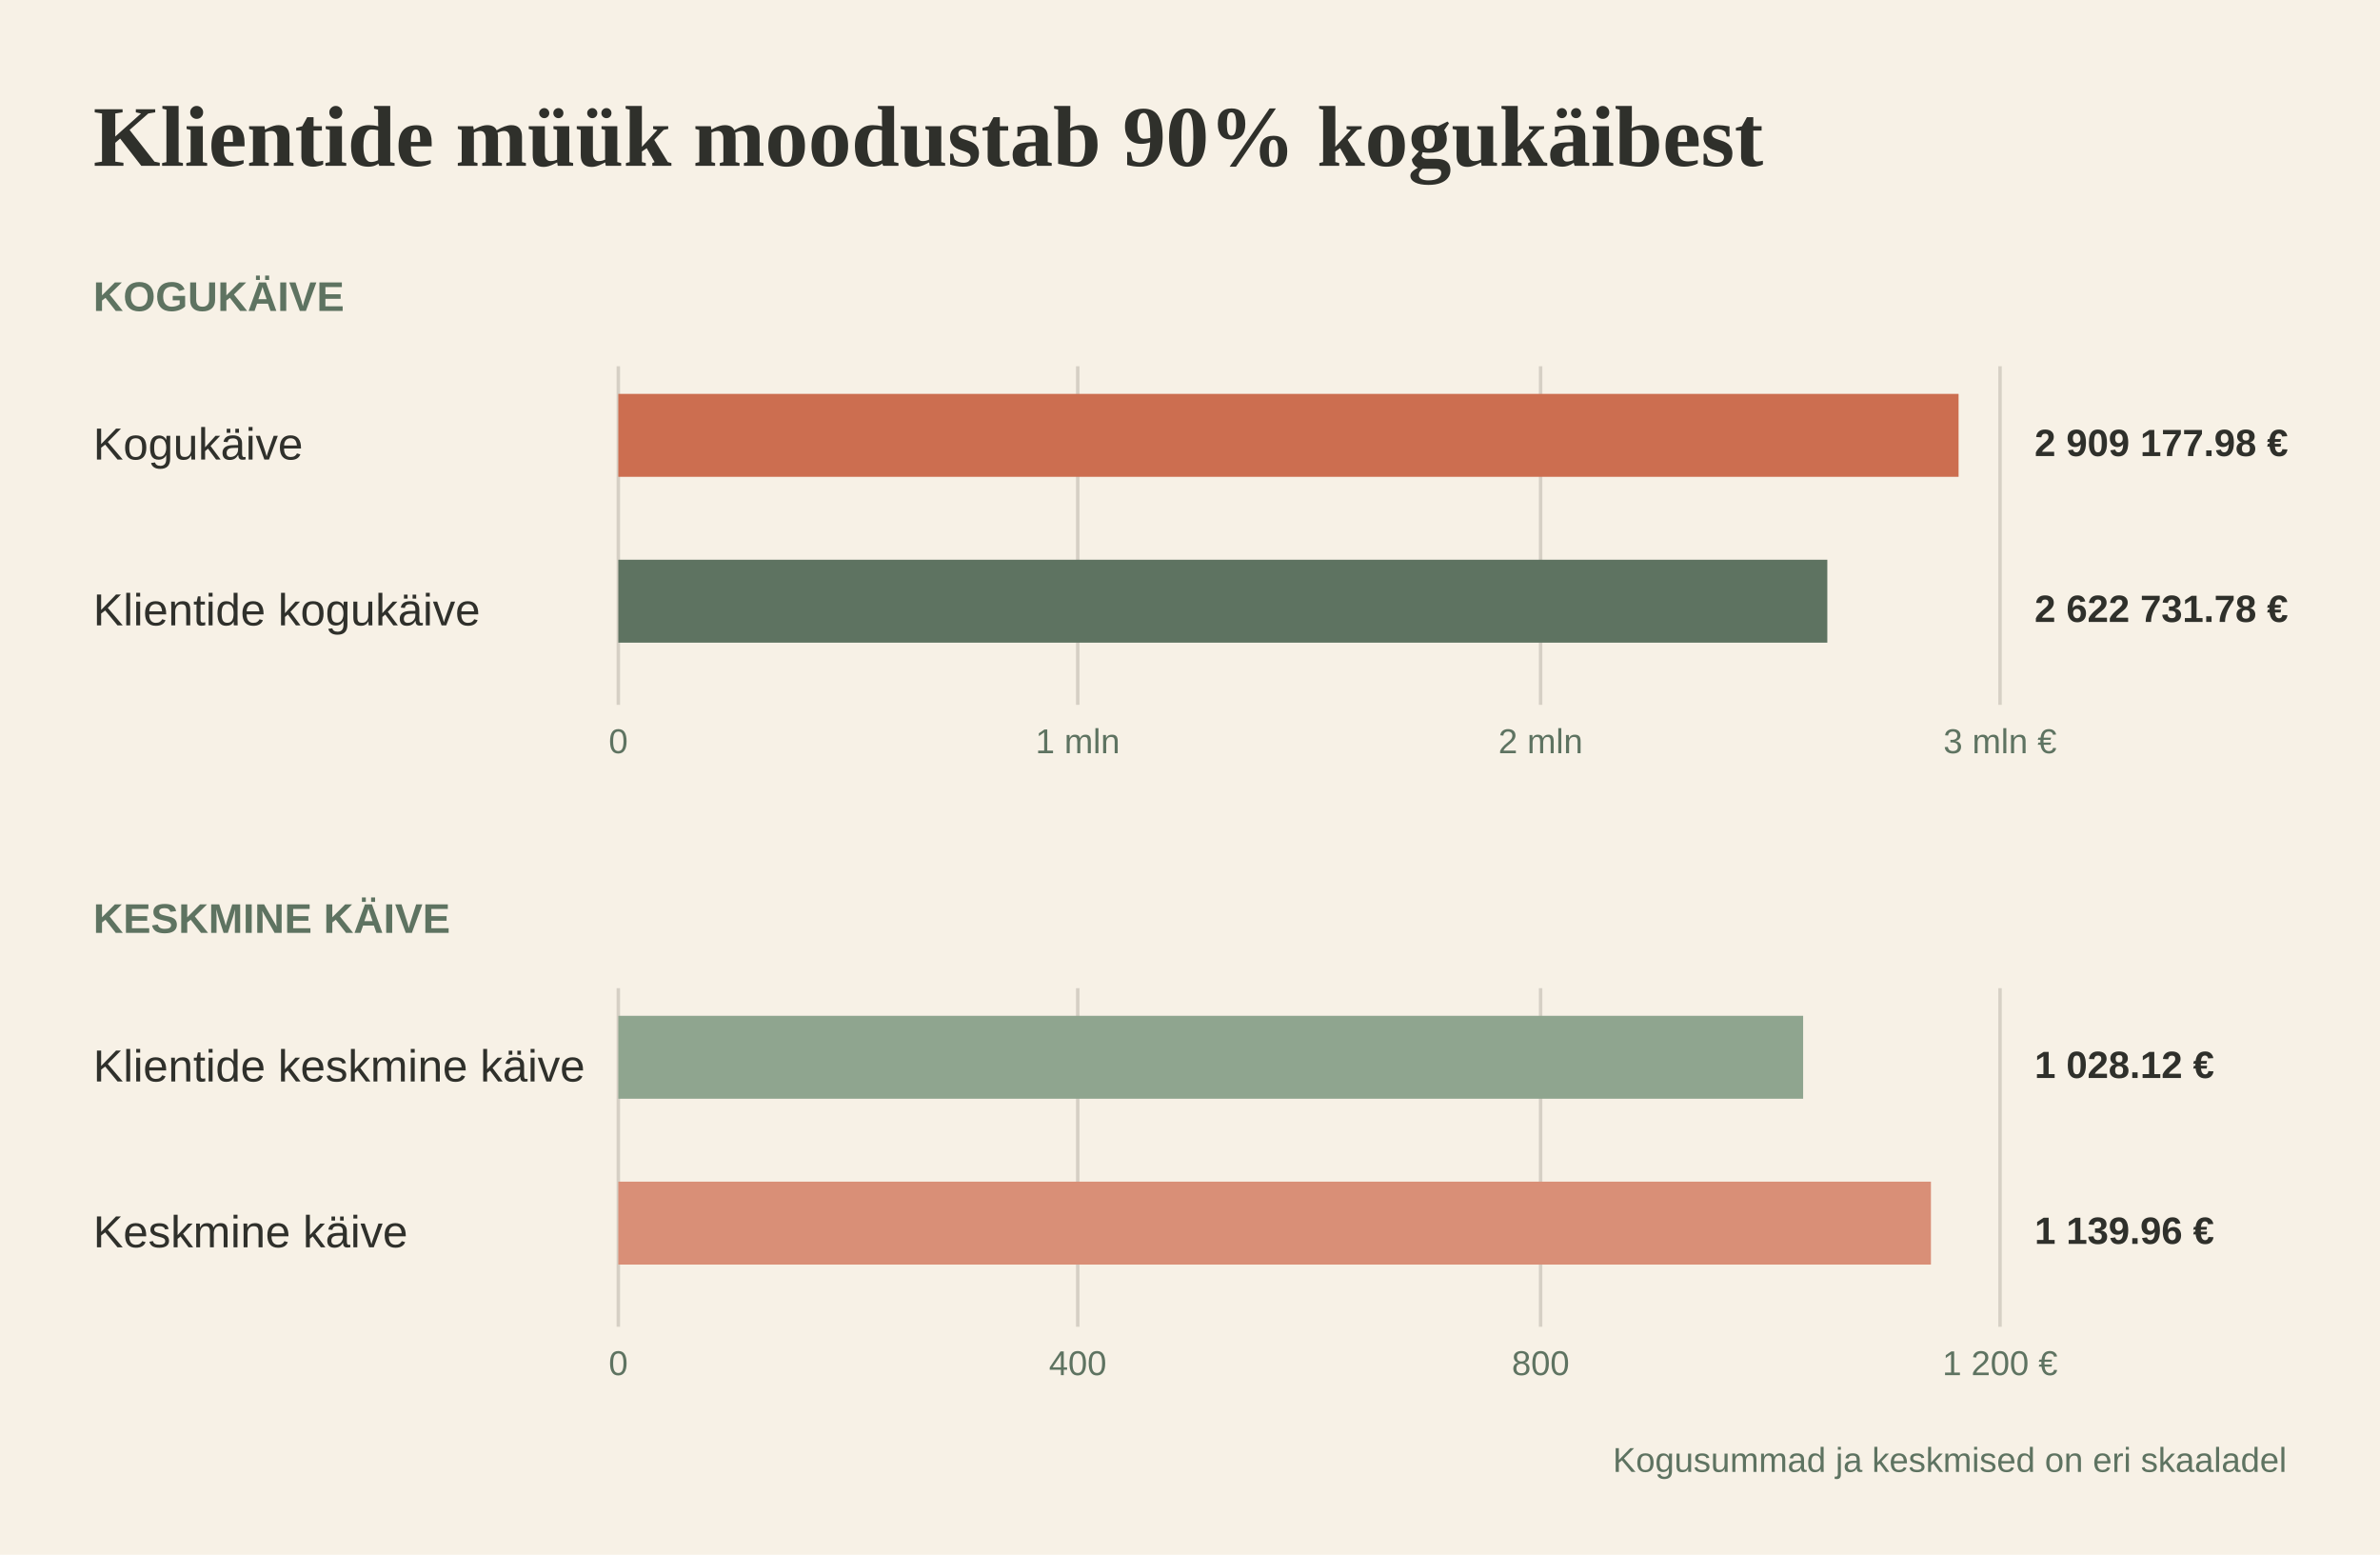
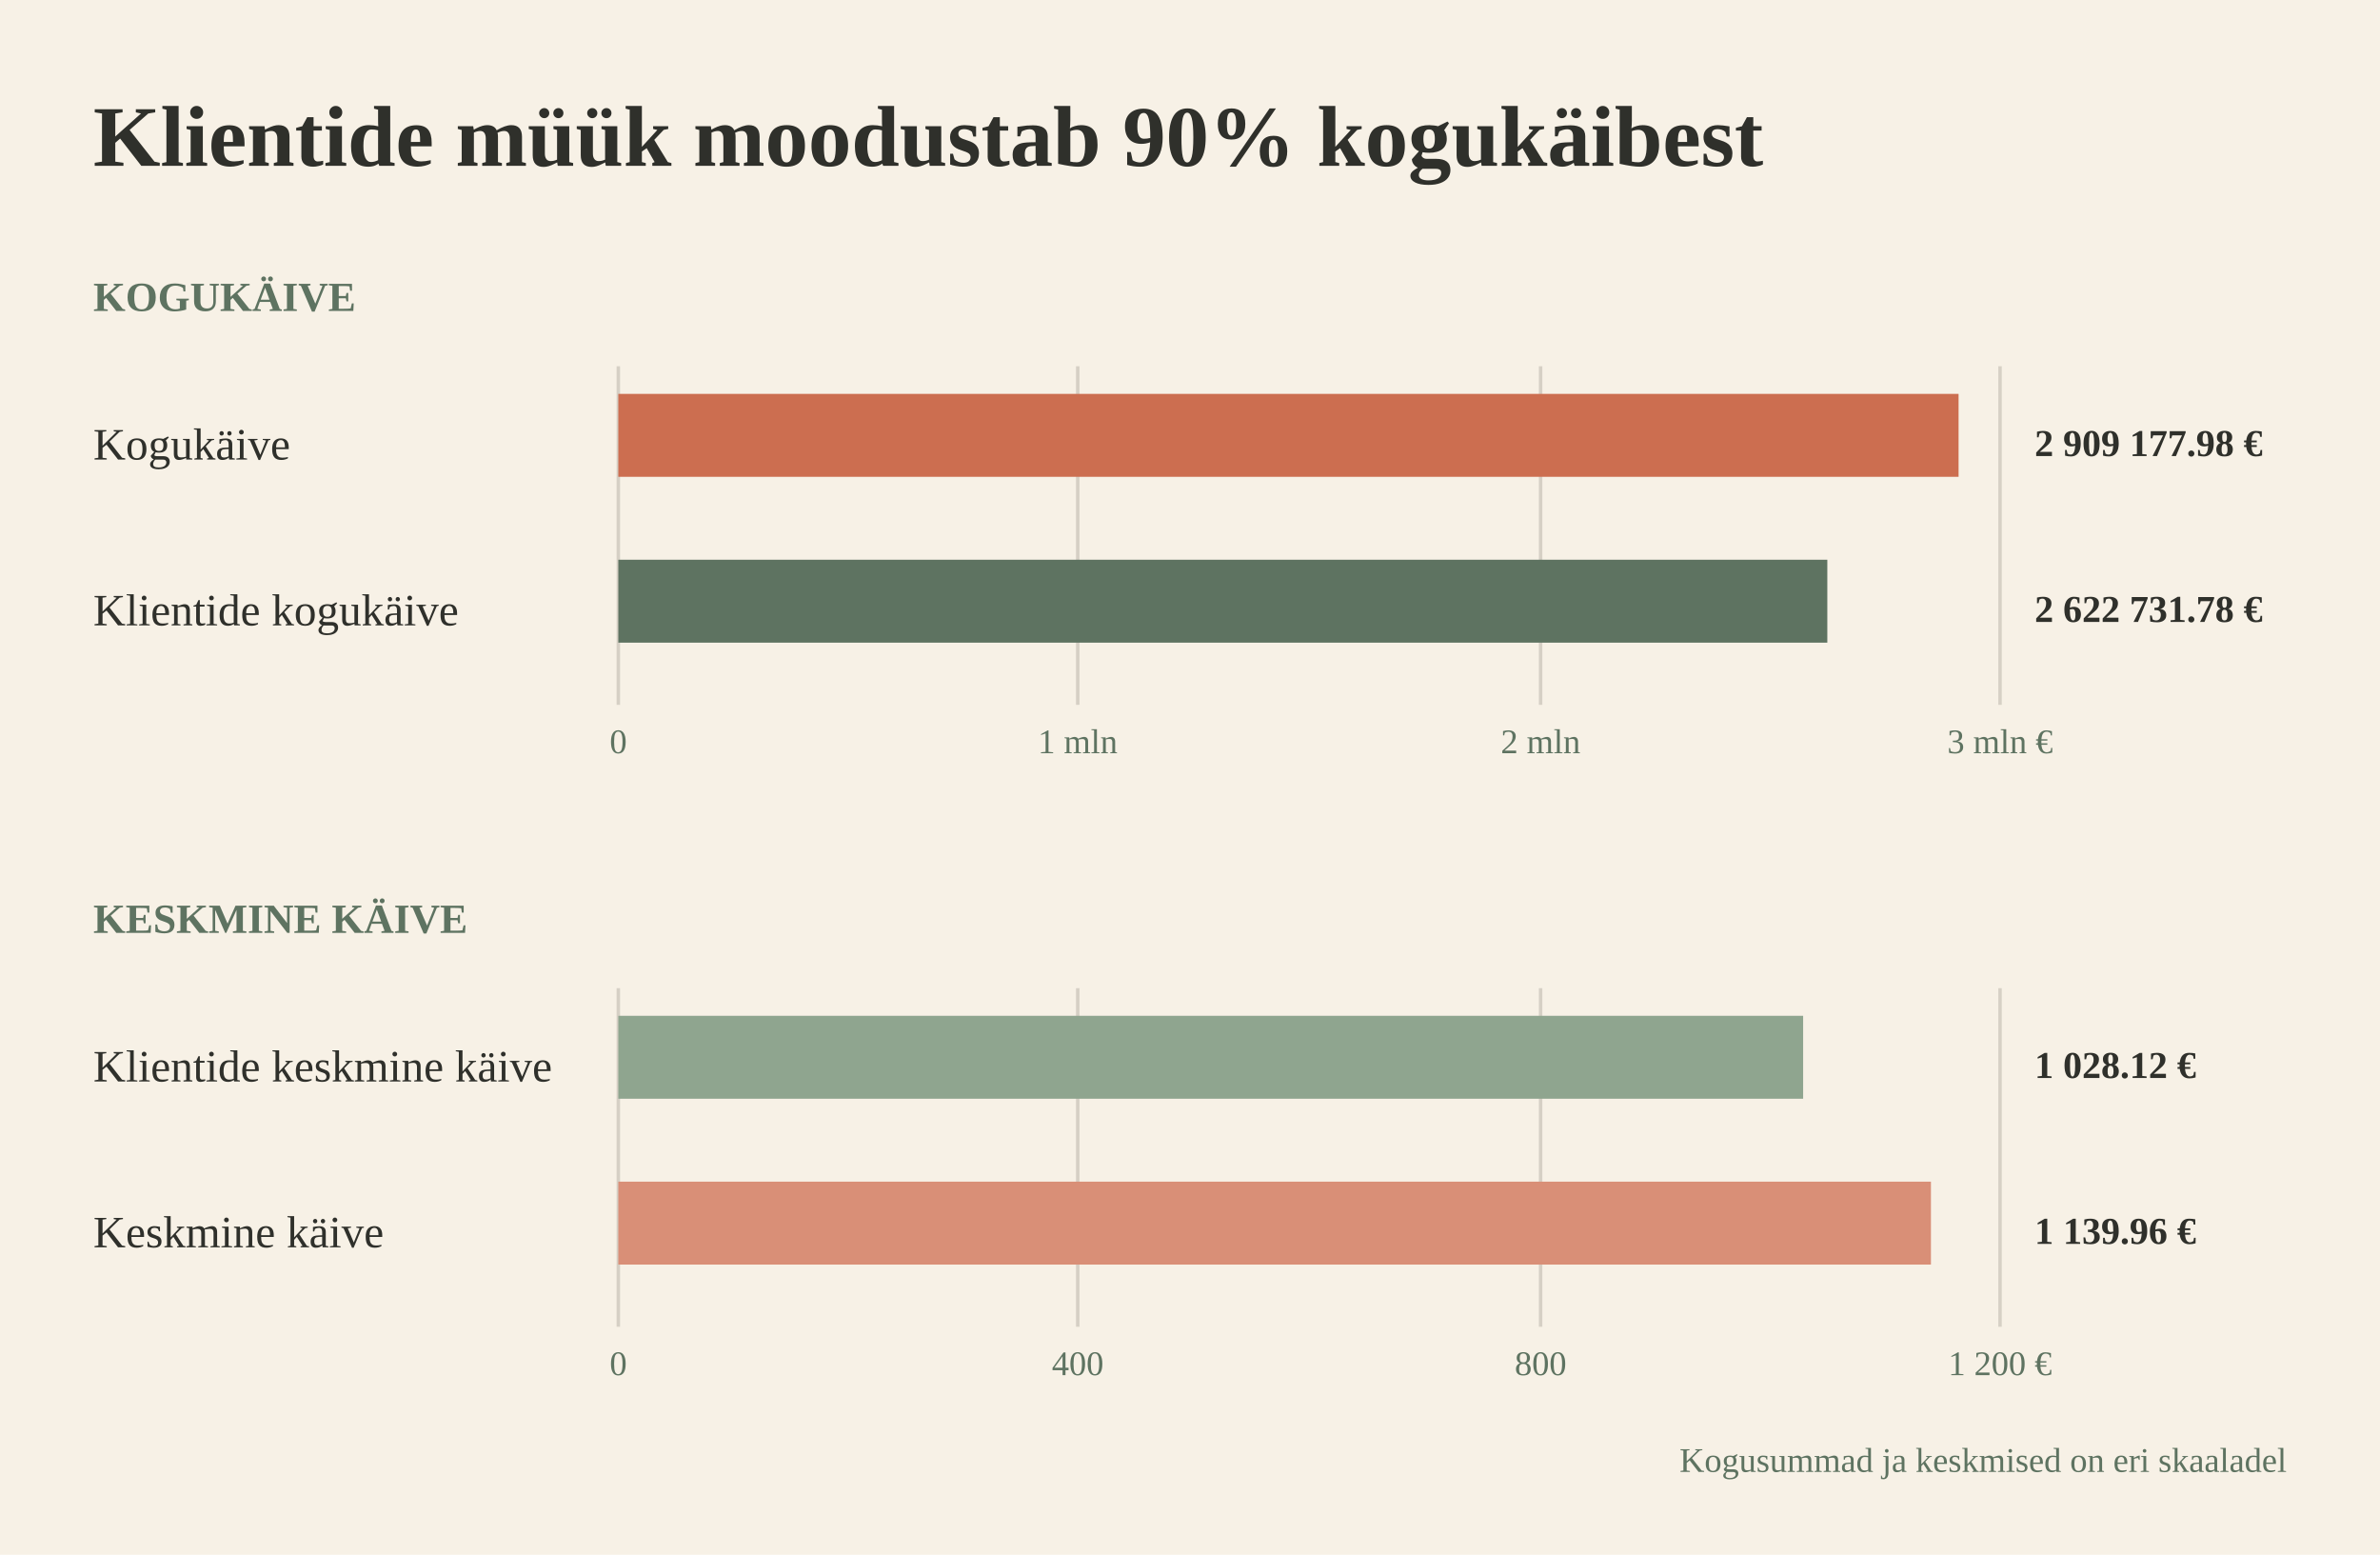
<svg xmlns="http://www.w3.org/2000/svg" width="689" height="450" viewBox="71 0 689 450" role="img" aria-labelledby="title desc">
  <rect x="71" y="0" width="689" height="450" fill="#F7F1E6" />
  <text x="98" y="48" text-anchor="start" font-family="Georgia, 'Times New Roman', serif" font-size="25" font-weight="700" fill="#2F302B">
    Klientide müük moodustab 90% kogukäibest
  </text>
-   <text x="98" y="90" text-anchor="start" font-family="Arial, Helvetica, sans-serif" font-size="12" font-weight="700" fill="#5E7361">
+   <text x="98" y="90" text-anchor="start" font-family="Georgia, 'Times New Roman', serif" font-size="12" font-weight="700" fill="#5E7361">
    KOGUKÄIVE
  </text>
  <g stroke="#D6D0C5" stroke-width="1">
    <line x1="250" y1="106" x2="250" y2="204" />
    <line x1="383" y1="106" x2="383" y2="204" />
    <line x1="517" y1="106" x2="517" y2="204" />
    <line x1="650" y1="106" x2="650" y2="204" />
  </g>
-   <g font-family="Arial, Helvetica, sans-serif" font-size="13" fill="#2F302B" text-anchor="start">
+   <g font-family="Georgia, 'Times New Roman', serif" font-size="13" fill="#2F302B" text-anchor="start">
    <text x="98" y="133">
      Kogukäive
    </text>
    <text x="98" y="181">
      Klientide kogukäive
    </text>
  </g>
  <rect x="250" y="114" width="388" height="24" fill="#CC6E50" />
  <rect x="250" y="162" width="350" height="24" fill="#5E7361" />
-   <g font-family="Arial, Helvetica, sans-serif" font-size="11" font-weight="700" fill="#2F302B" text-anchor="start">
+   <g font-family="Georgia, 'Times New Roman', serif" font-size="11" font-weight="700" fill="#2F302B" text-anchor="start">
    <text x="660" y="132">
      2 909 177.98 €
    </text>
    <text x="660" y="180">
      2 622 731.78 €
    </text>
  </g>
-   <g font-family="Arial, Helvetica, sans-serif" font-size="10" fill="#5E7361">
+   <g font-family="Georgia, 'Times New Roman', serif" font-size="10" fill="#5E7361">
    <text x="250" y="218" text-anchor="middle">
      0
    </text>
    <text x="383" y="218" text-anchor="middle">
      1 mln
    </text>
    <text x="517" y="218" text-anchor="middle">
      2 mln
    </text>
    <text x="650" y="218" text-anchor="middle">
      3 mln €
    </text>
  </g>
-   <text x="98" y="270" text-anchor="start" font-family="Arial, Helvetica, sans-serif" font-size="12" font-weight="700" fill="#5E7361">
+   <text x="98" y="270" text-anchor="start" font-family="Georgia, 'Times New Roman', serif" font-size="12" font-weight="700" fill="#5E7361">
    KESKMINE KÄIVE
  </text>
  <g stroke="#D6D0C5" stroke-width="1">
    <line x1="250" y1="286" x2="250" y2="384" />
    <line x1="383" y1="286" x2="383" y2="384" />
    <line x1="517" y1="286" x2="517" y2="384" />
    <line x1="650" y1="286" x2="650" y2="384" />
  </g>
-   <g font-family="Arial, Helvetica, sans-serif" font-size="13" fill="#2F302B" text-anchor="start">
+   <g font-family="Georgia, 'Times New Roman', serif" font-size="13" fill="#2F302B" text-anchor="start">
    <text x="98" y="313">
      Klientide keskmine käive
    </text>
    <text x="98" y="361">
      Keskmine käive
    </text>
  </g>
  <rect x="250" y="294" width="343" height="24" fill="#8FA58F" />
  <rect x="250" y="342" width="380" height="24" fill="#D98F77" />
-   <g font-family="Arial, Helvetica, sans-serif" font-size="11" font-weight="700" fill="#2F302B" text-anchor="start">
+   <g font-family="Georgia, 'Times New Roman', serif" font-size="11" font-weight="700" fill="#2F302B" text-anchor="start">
    <text x="660" y="312">
      1 028.12 €
    </text>
    <text x="660" y="360">
      1 139.96 €
    </text>
  </g>
-   <g font-family="Arial, Helvetica, sans-serif" font-size="10" fill="#5E7361">
+   <g font-family="Georgia, 'Times New Roman', serif" font-size="10" fill="#5E7361">
    <text x="250" y="398" text-anchor="middle">
      0
    </text>
    <text x="383" y="398" text-anchor="middle">
      400
    </text>
    <text x="517" y="398" text-anchor="middle">
      800
    </text>
    <text x="650" y="398" text-anchor="middle">
      1 200 €
    </text>
  </g>
-   <text x="733" y="426" text-anchor="end" font-family="Arial, Helvetica, sans-serif" font-size="10" fill="#5E7361">
+   <text x="733" y="426" text-anchor="end" font-family="Georgia, 'Times New Roman', serif" font-size="10" fill="#5E7361">
    Kogusummad ja keskmised on eri skaaladel
  </text>
</svg>
